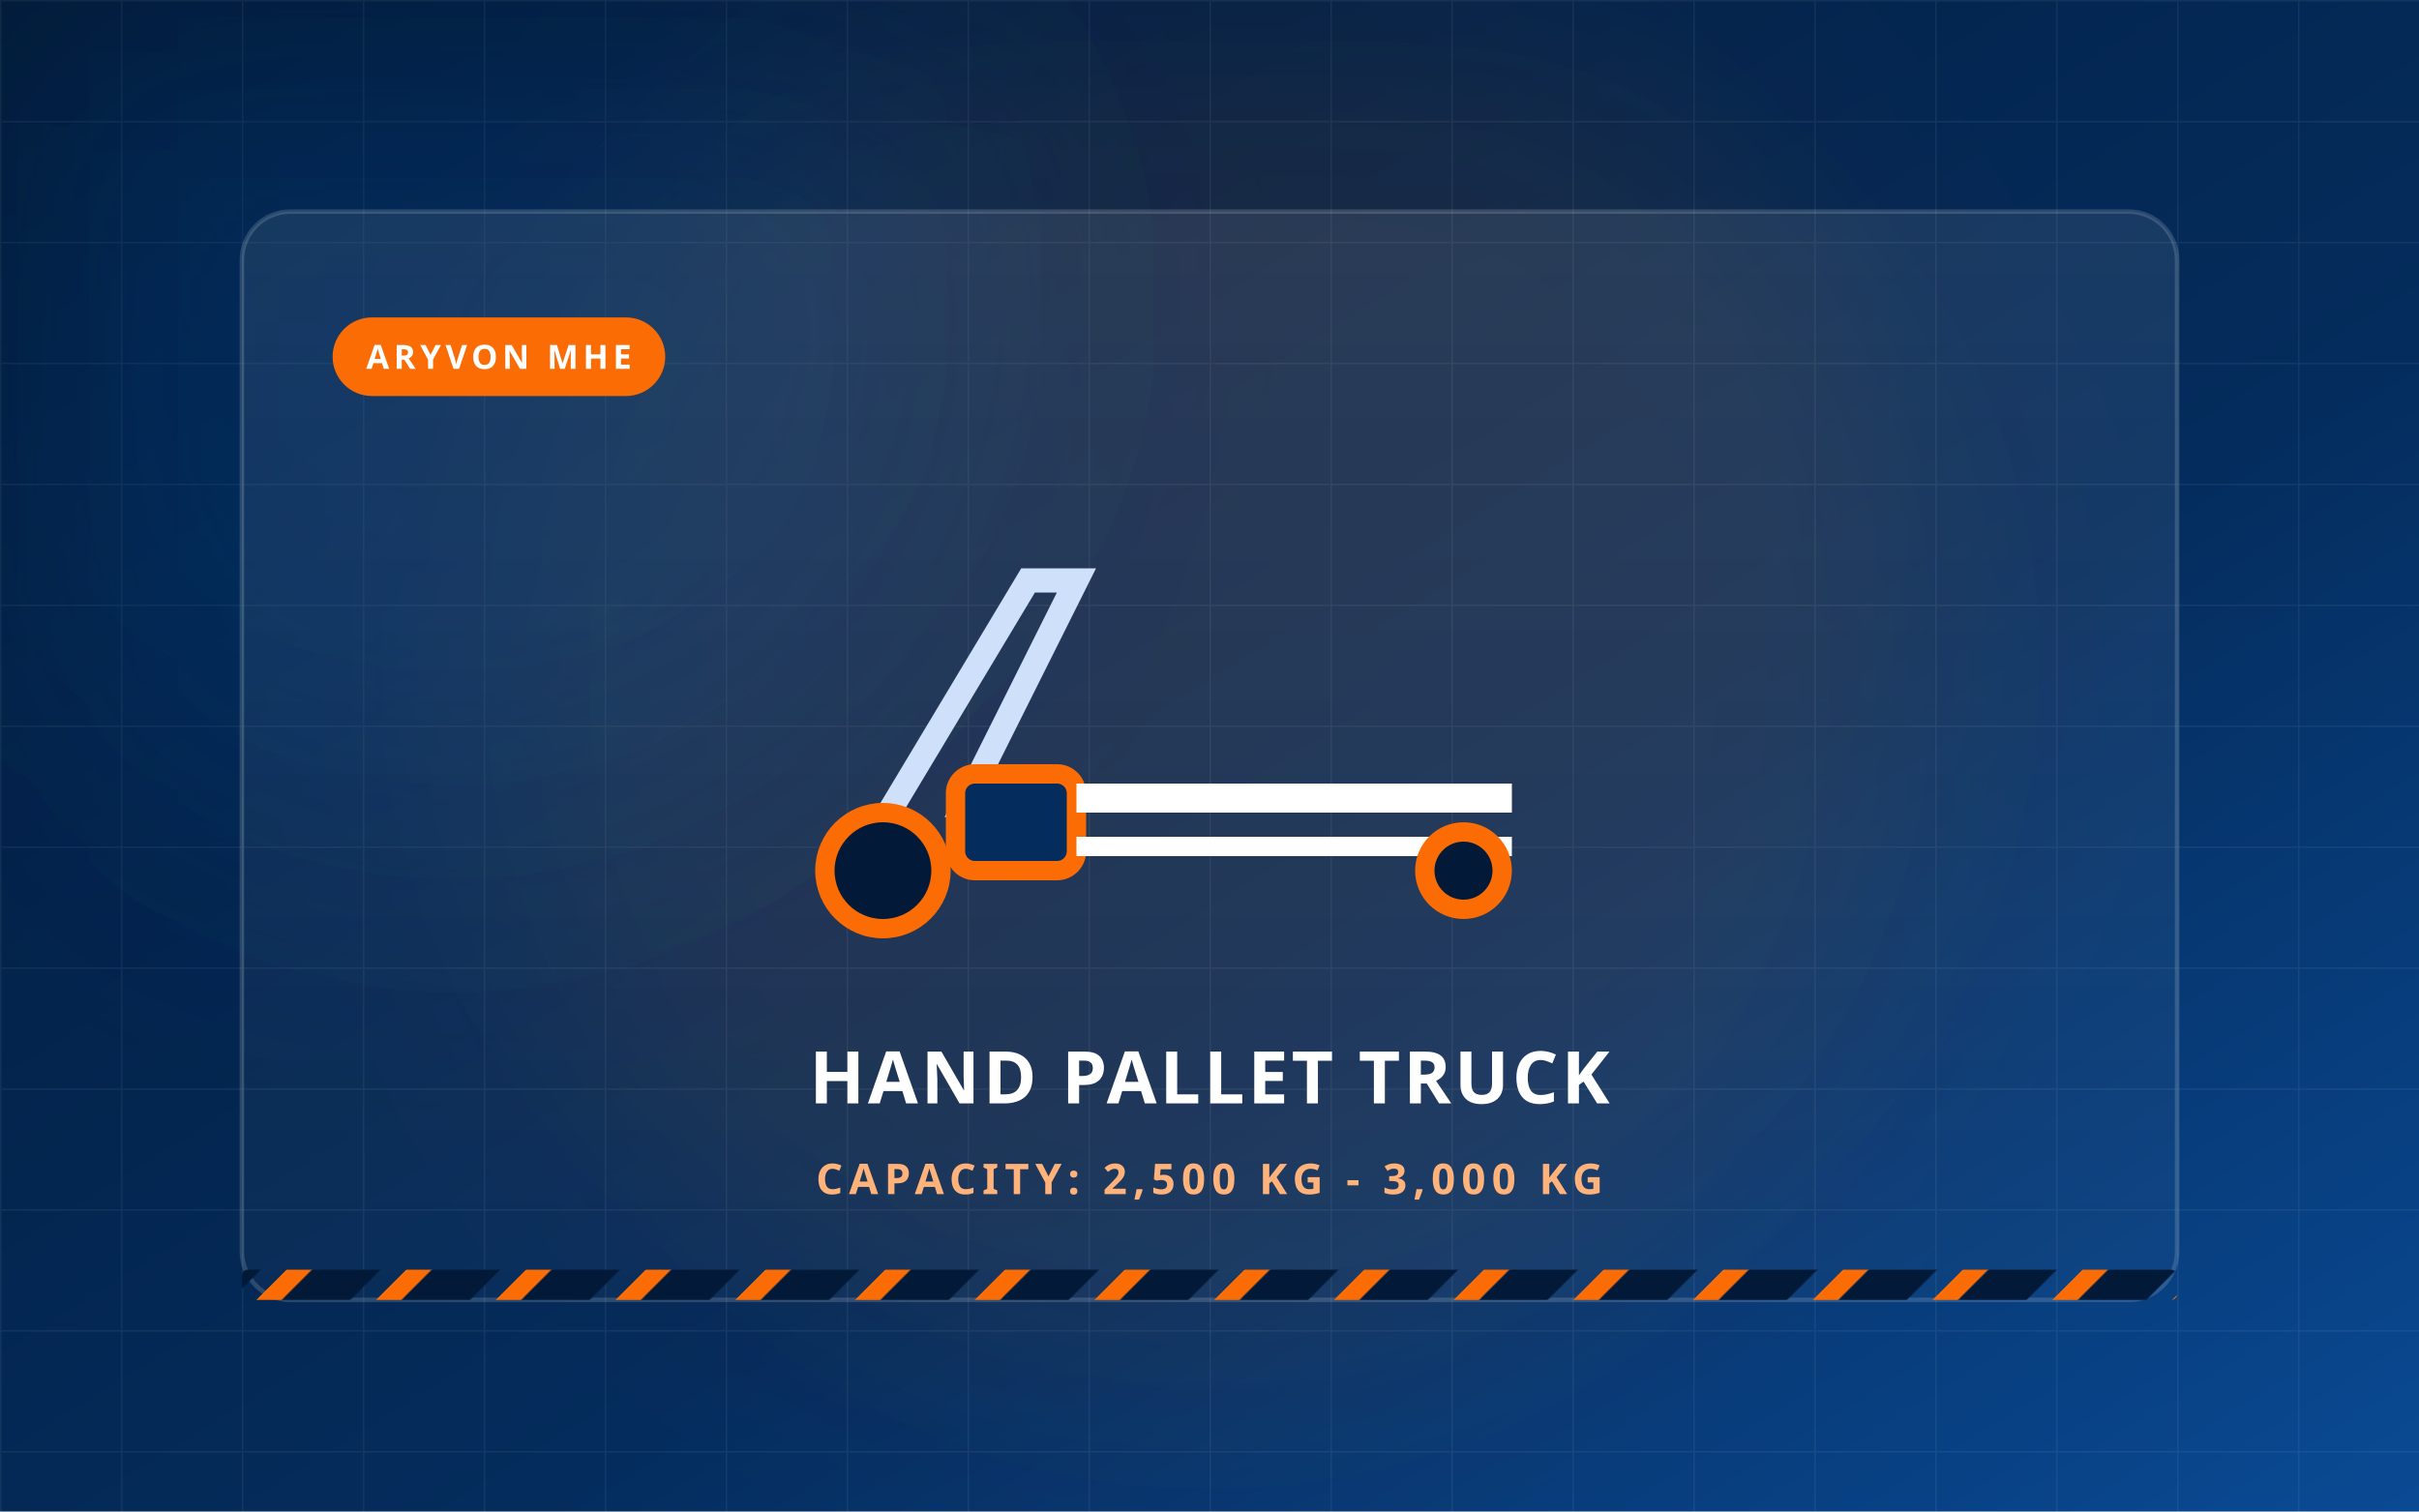
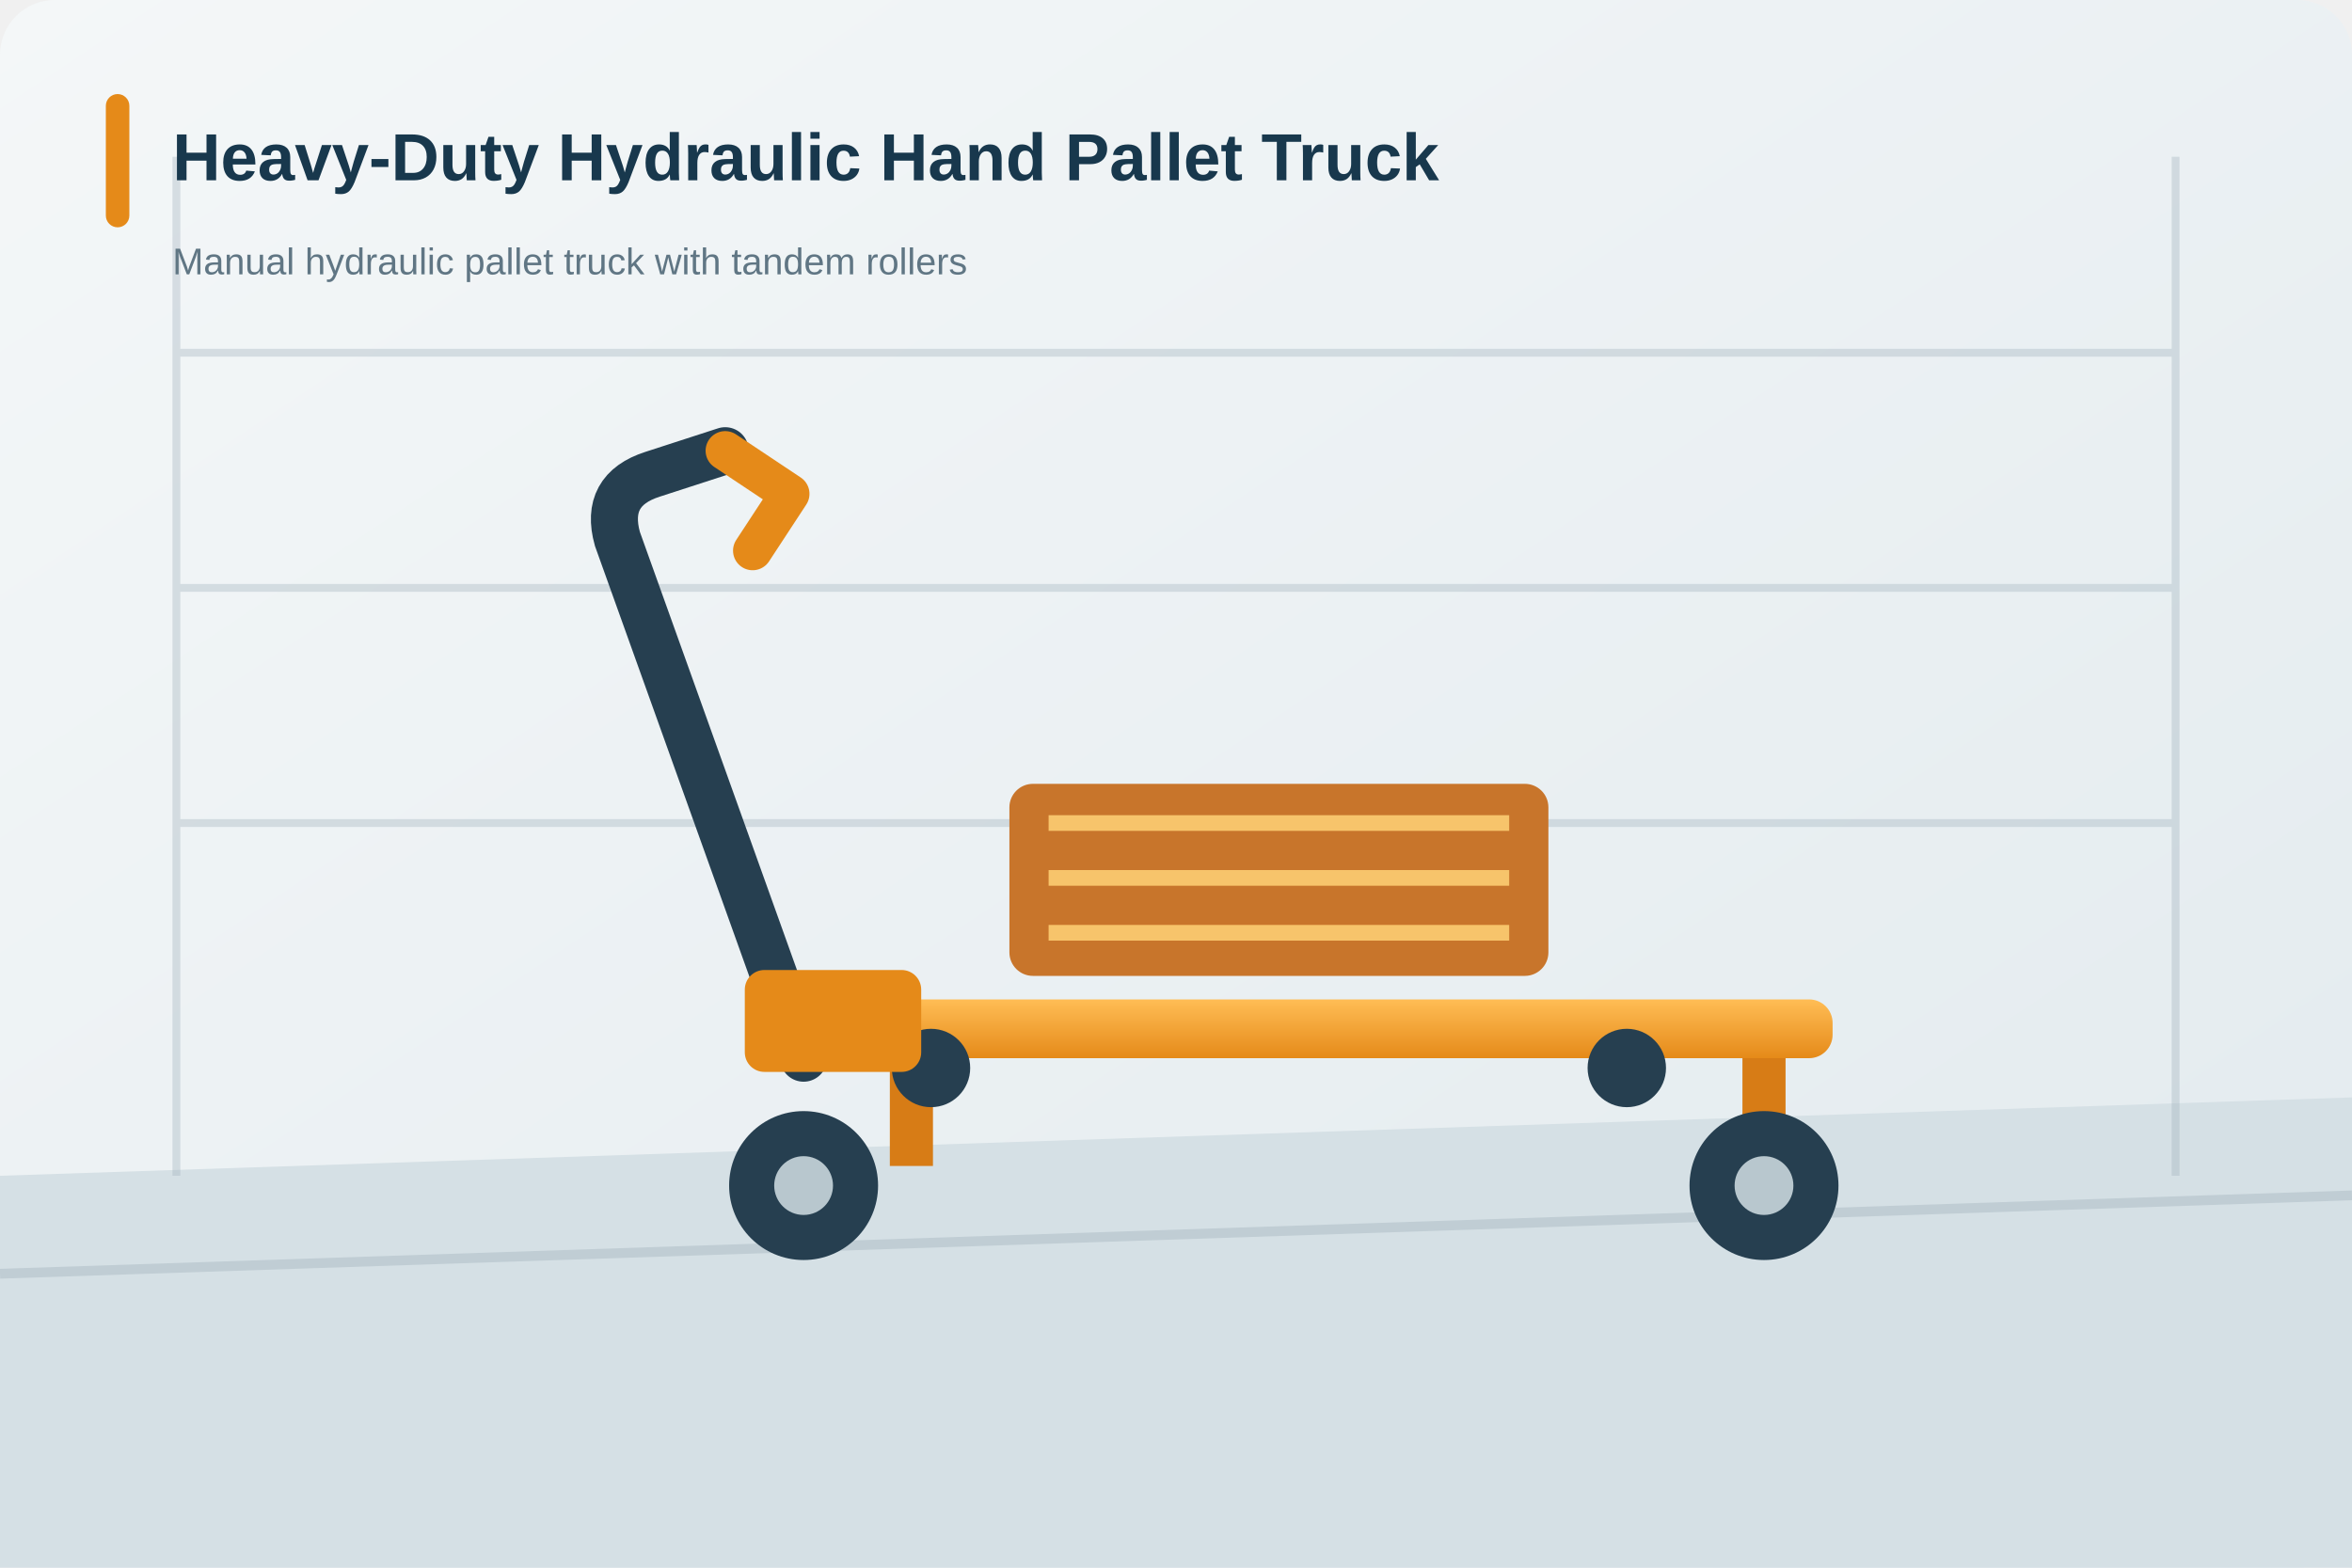
- <svg xmlns="http://www.w3.org/2000/svg" viewBox="0 0 800 500" width="800" height="500">
+ <svg xmlns="http://www.w3.org/2000/svg" viewBox="0 0 1200 800" role="img" aria-labelledby="title desc">
  <defs>
-     <linearGradient id="bgGrad" x1="0%" y1="0%" x2="100%" y2="100%">
-       <stop offset="0%" stop-color="#021a38" />
-       <stop offset="60%" stop-color="#042c5c" />
-       <stop offset="100%" stop-color="#0a4a94" />
+     <linearGradient id="bg" x1="0" y1="0" x2="1" y2="1">
+       <stop stop-color="#f4f7f8" />
+       <stop offset="1" stop-color="#e2eaee" />
    </linearGradient>
-     <linearGradient id="cardGrad" x1="0%" y1="0%" x2="0%" y2="100%">
-       <stop offset="0%" stop-color="rgba(255,255,255,0.08)" />
-       <stop offset="100%" stop-color="rgba(255,255,255,0.02)" />
+     <linearGradient id="orange" x1="0" y1="0" x2="0" y2="1">
+       <stop stop-color="#ffbd55" />
+       <stop offset="1" stop-color="#e58a19" />
    </linearGradient>
-     <pattern id="gridPat" width="40" height="40" patternUnits="userSpaceOnUse">
-       <path d="M 40 0 L 0 0 0 40" fill="none" stroke="rgba(255,255,255,0.06)" stroke-width="1" />
-     </pattern>
-     <pattern id="stripePat" width="28" height="28" patternTransform="rotate(45 0 0)" patternUnits="userSpaceOnUse">
-       <line x1="0" y1="0" x2="0" y2="28" stroke="#fc6c04" stroke-width="12" />
-       <line x1="14" y1="0" x2="14" y2="28" stroke="#021a38" stroke-width="16" />
-     </pattern>
  </defs>
-   <rect width="800" height="500" fill="url(#bgGrad)" />
-   <rect width="800" height="500" fill="url(#gridPat)" />
-   <circle cx="400" cy="220" r="240" fill="rgba(252, 108, 4, 0.08)" filter="blur(40px)" />
-   <circle cx="150" cy="100" r="180" fill="rgba(10, 74, 148, 0.25)" filter="blur(50px)" />
-   <rect x="80" y="70" width="640" height="360" rx="16" fill="url(#cardGrad)" stroke="rgba(255,255,255,0.15)" stroke-width="1.5" />
-   <g transform="translate(110, 105)">
-     <rect x="0" y="0" width="110" height="26" rx="13" fill="#fc6c04" />
-     <text x="55" y="17" fill="#ffffff" font-family="'Outfit', 'Segoe UI', sans-serif" font-size="11" font-weight="800" letter-spacing="1.5" text-anchor="middle">ARYVON MHE</text>
+   <rect width="1200" height="800" rx="28" fill="url(#bg)" />
+   <path d="M0 600 L1200 560 V800 H0Z" fill="#d5e0e5" />
+   <path d="M0 650 L1200 610" stroke="#c0cdd4" stroke-width="5" />
+   <g opacity=".35" stroke="#9eb0ba" stroke-width="4">
+     <path d="M90 80V600M1110 80V600M90 180H1110M90 300H1110M90 420H1110" />
  </g>
-   <g transform="translate(260, 160) scale(1.6)" stroke="#fc6c04" stroke-width="4" fill="none">
-     <path d="M20 70 L50 20 L60 20 L35 70" stroke="#cfe0fa" stroke-width="5" />
-     <circle cx="20" cy="80" r="12" fill="#021a38" stroke="#fc6c04" stroke-width="4" />
-     <rect x="35" y="60" width="25" height="20" rx="4" fill="#042c5c" stroke="#fc6c04" />
-     <line x1="60" y1="65" x2="150" y2="65" stroke="#ffffff" stroke-width="6" />
-     <line x1="60" y1="75" x2="150" y2="75" stroke="#ffffff" stroke-width="4" />
-     <circle cx="140" cy="80" r="8" fill="#021a38" stroke="#fc6c04" stroke-width="4" />
+   <g transform="translate(165 170)">
+     <path d="M245 370 L150 105 Q143 80 168 72 L205 60" fill="none" stroke="#263f50" stroke-width="24" stroke-linecap="round" />
+     <path d="M205 60 L238 82 L219 111" fill="none" stroke="#e58a19" stroke-width="20" stroke-linecap="round" stroke-linejoin="round" />
+     <rect x="225" y="340" width="545" height="30" rx="12" fill="url(#orange)" />
+     <path d="M300 370V425M735 370V425" stroke="#d77c16" stroke-width="22" />
+     <rect x="350" y="230" width="275" height="98" rx="12" fill="#c8752b" />
+     <path d="M370 250H605M370 278H605M370 306H605" stroke="#f7c46b" stroke-width="8" />
+     <circle cx="245" cy="435" r="38" fill="#263f50" />
+     <circle cx="245" cy="435" r="15" fill="#b8c7ce" />
+     <circle cx="735" cy="435" r="38" fill="#263f50" />
+     <circle cx="735" cy="435" r="15" fill="#b8c7ce" />
+     <circle cx="310" cy="375" r="20" fill="#263f50" />
+     <circle cx="665" cy="375" r="20" fill="#263f50" />
+     <rect x="215" y="325" width="90" height="52" rx="10" fill="#e58a19" />
  </g>
-   <rect x="80" y="420" width="640" height="10" rx="2" fill="url(#stripePat)" />
-   <text x="400" y="365" fill="#ffffff" font-family="'Outfit', 'Segoe UI', sans-serif" font-size="24" font-weight="800" letter-spacing="1" text-anchor="middle">HAND PALLET TRUCK</text>
-   <text x="400" y="395" fill="#ffb27a" font-family="'Segoe UI', sans-serif" font-size="14" font-weight="600" letter-spacing="2" text-anchor="middle">CAPACITY: 2,500 KG - 3,000 KG</text>
+   <rect x="54" y="48" width="12" height="68" rx="6" fill="#e58a19" />
+   <text x="88" y="92" font-family="Arial,Helvetica,sans-serif" font-size="34" font-weight="700" fill="#18384d">Heavy-Duty Hydraulic Hand Pallet Truck</text>
+   <text x="88" y="140" font-family="Arial,Helvetica,sans-serif" font-size="19" fill="#607684">Manual hydraulic pallet truck with tandem rollers</text>
</svg>
